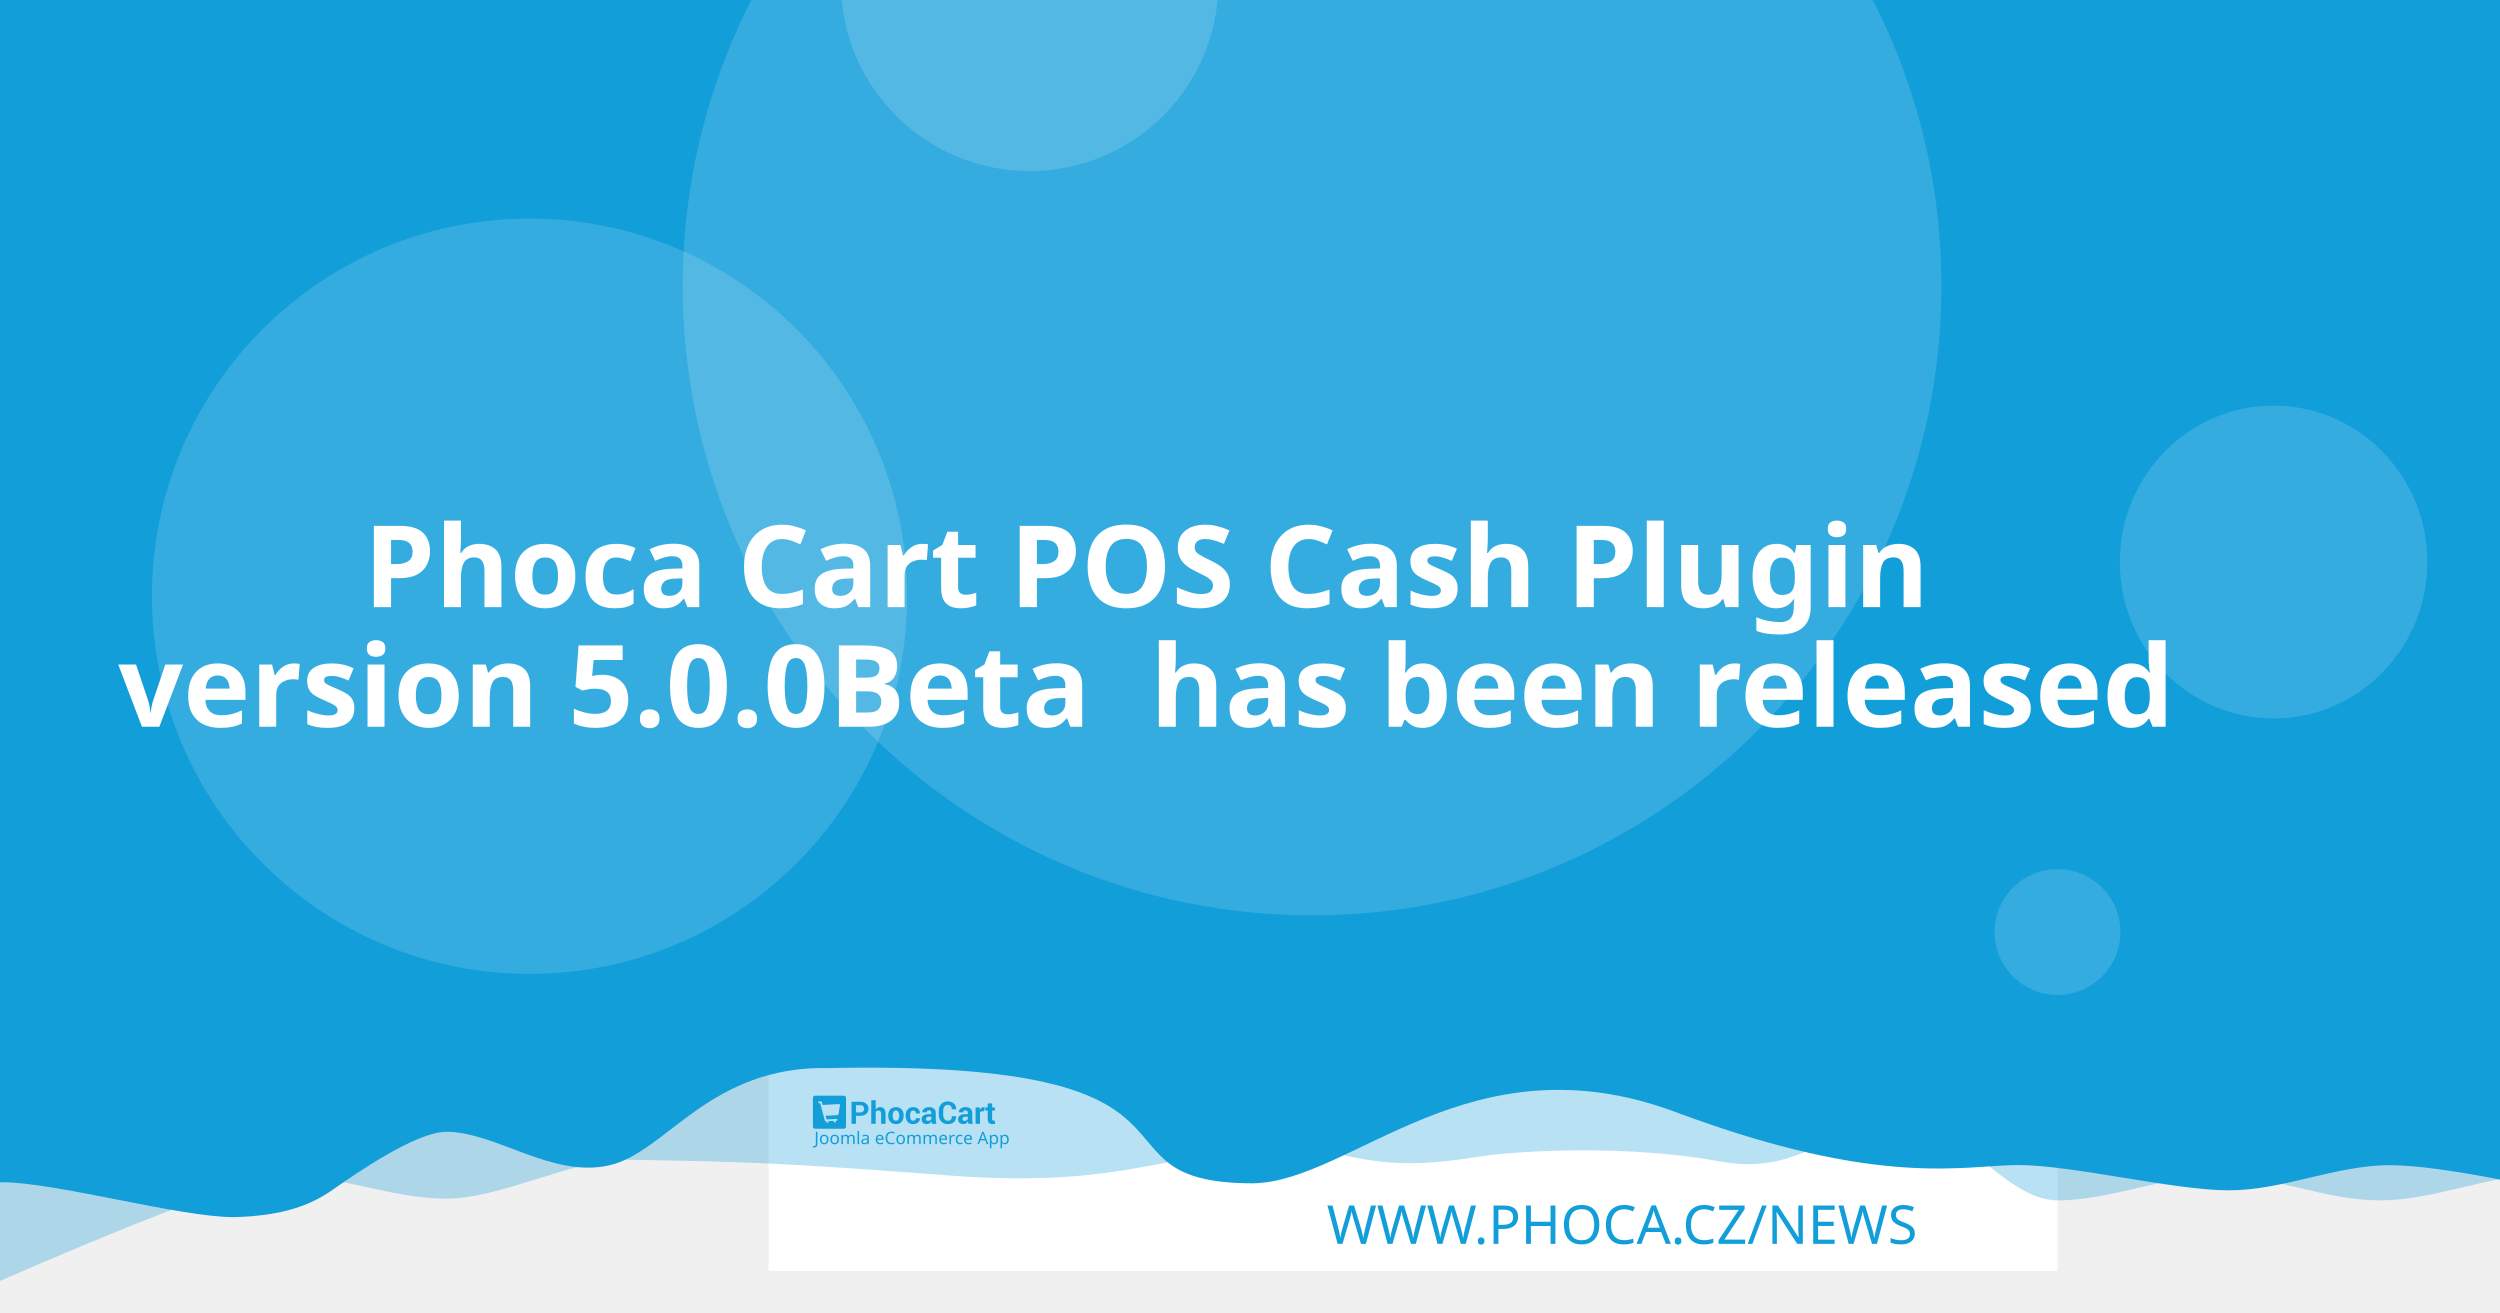
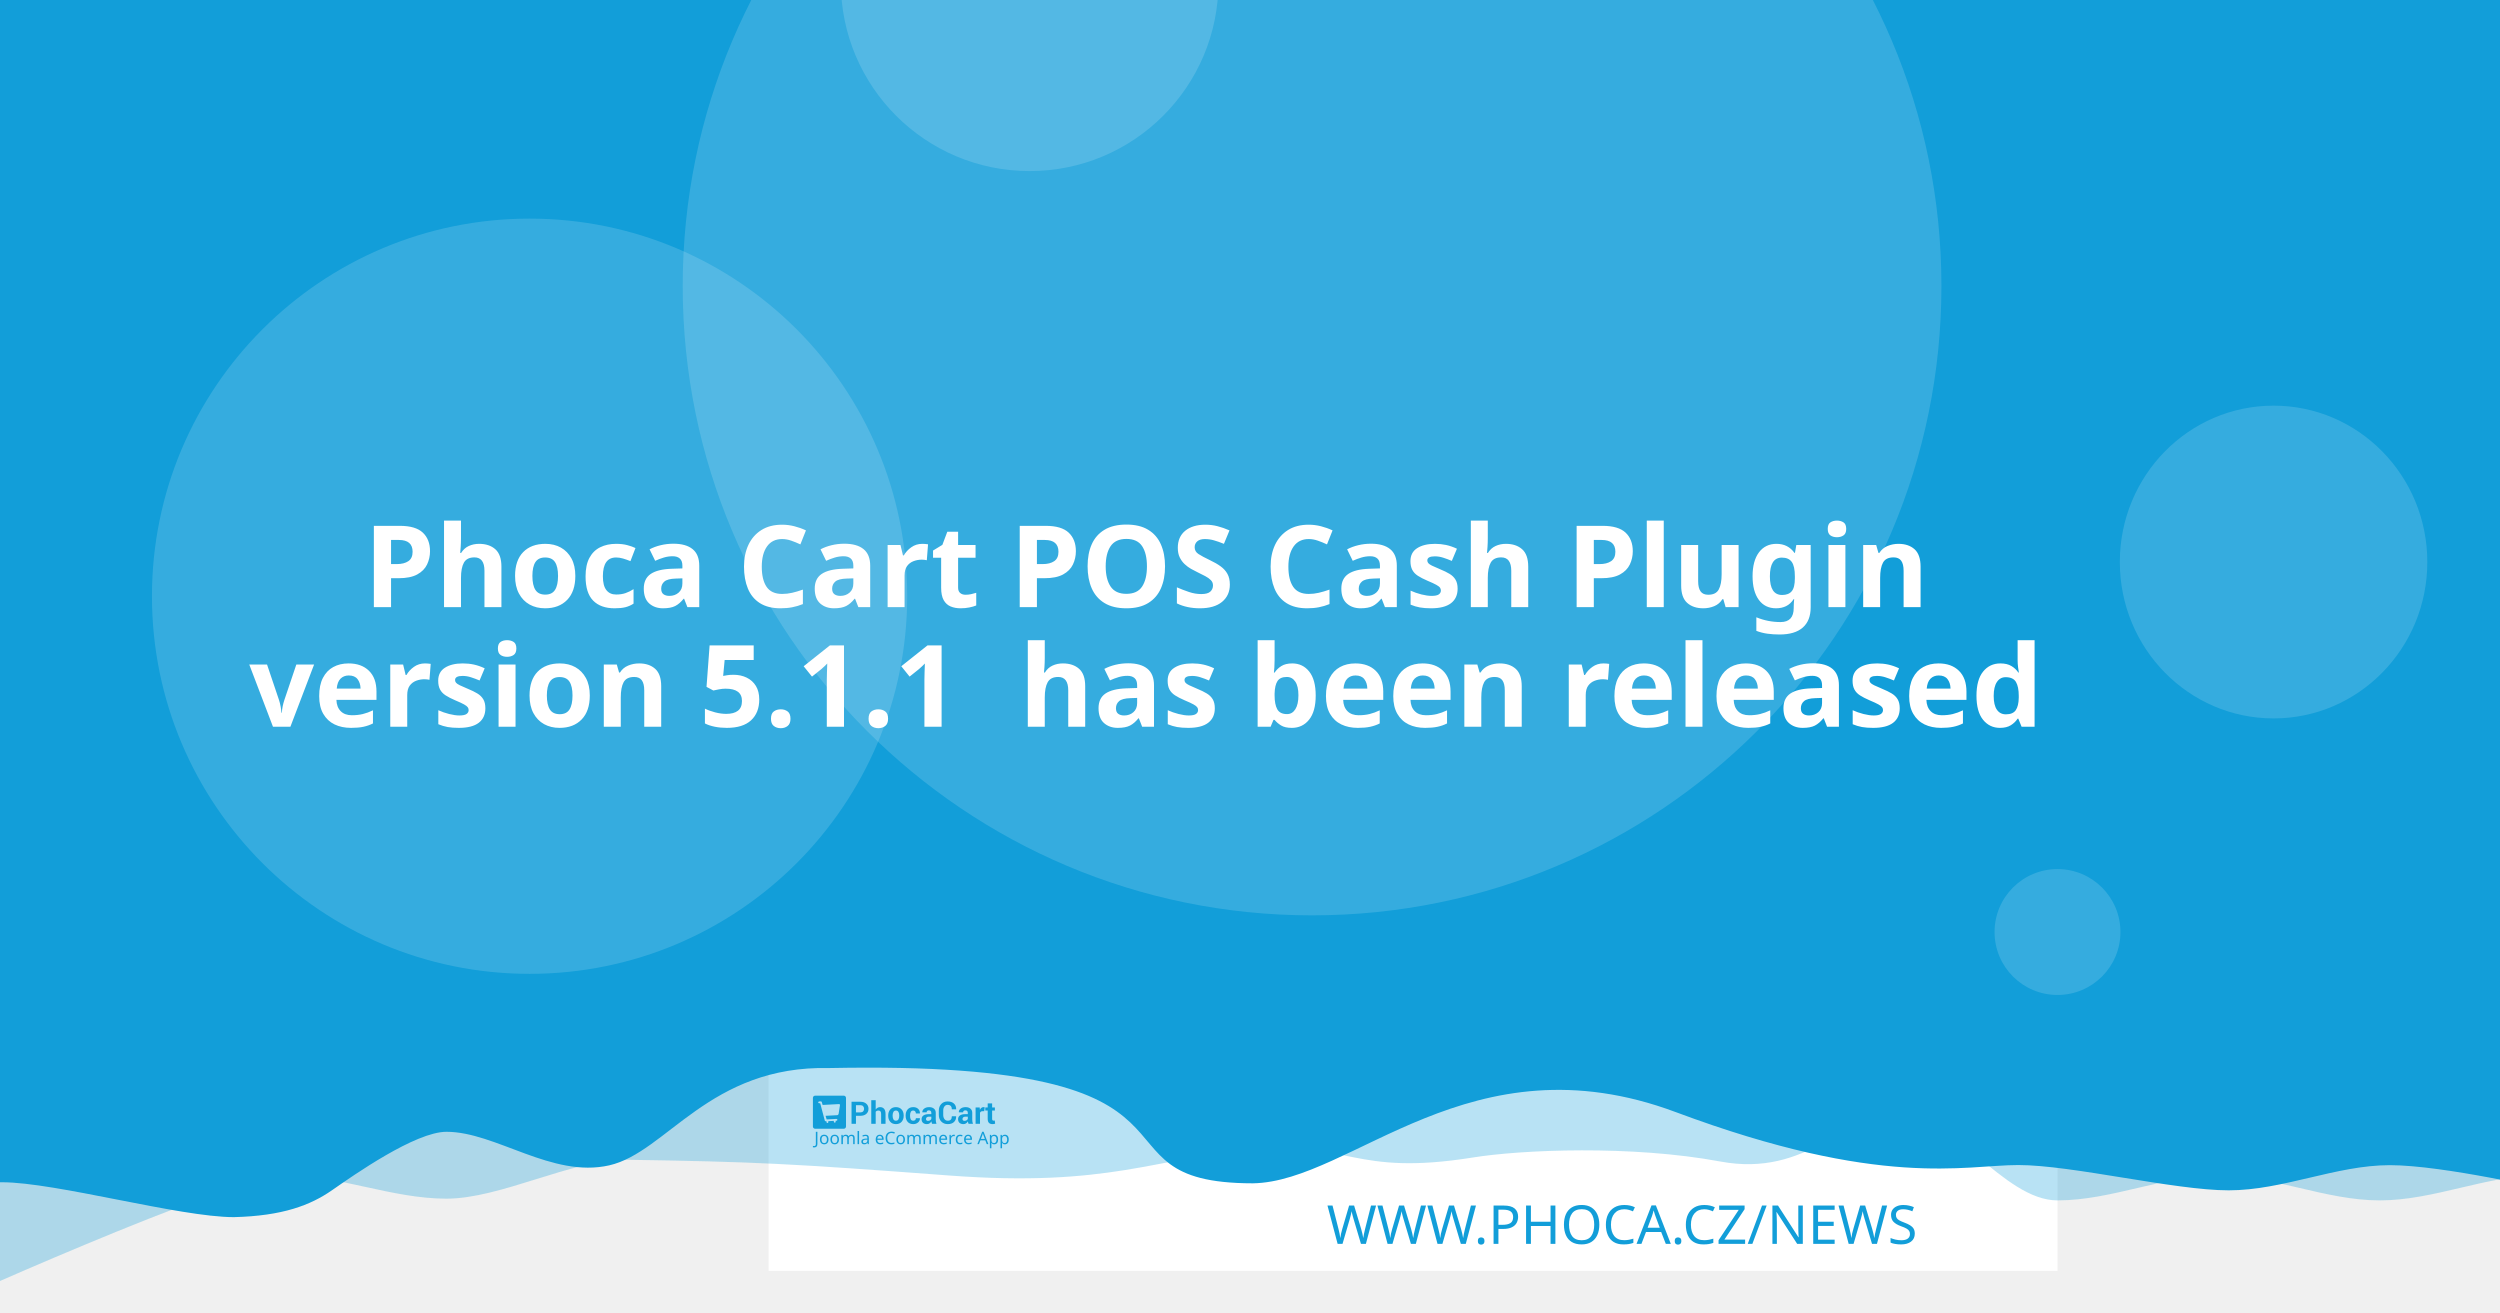
<svg xmlns="http://www.w3.org/2000/svg" width="1200" height="630" viewBox="0 0 1200 630" version="1.1" id="svg5">
  <defs id="defs2" />
  <g id="layer1">
    <path d="m 20.256,108.517 a 7.714,7.714 0 0 0 -7.714,7.714 v 97.981 a 7.714,7.714 0 0 0 7.714,7.714 h 97.976 a 7.714,7.714 0 0 0 7.714,-7.714 v -97.981 a 7.714,7.714 0 0 0 -7.714,-7.714 z m 19.435,19.56 c 0.714,-0.04 1.37,0.151 1.984,0.583 0.613,0.434 1.018,0.978 1.215,1.637 l 2.918,10.039 56.209,-2.948 c 1.002,-0.052 1.838,0.296 2.506,1.04 0.665,0.732 0.929,1.612 0.768,2.626 l -4.71,30.132 c -0.167,0.89 -0.688,1.809 -1.557,2.747 -0.869,0.95 -2.001,1.463 -3.38,1.537 l -39.707,2.079 3.671,12.389 33.562,-1.758 c 0.878,-0.049 1.633,0.215 2.28,0.783 0.632,0.583 0.971,1.312 1.019,2.19 0.046,0.878 -0.215,1.633 -0.783,2.28 -0.583,0.635 -1.312,0.974 -2.19,1.019 l -3.139,0.166 0.166,3.134 c 0.046,0.881 -0.215,1.638 -0.798,2.27 -0.571,0.647 -1.294,0.99 -2.174,1.034 -0.878,0.046 -1.635,-0.215 -2.27,-0.798 -0.647,-0.571 -0.984,-1.297 -1.03,-2.174 l -0.166,-3.134 -18.817,0.979 0.161,3.139 c 0.046,0.881 -0.212,1.638 -0.783,2.27 -0.583,0.647 -1.312,0.988 -2.19,1.034 -0.878,0.049 -1.633,-0.215 -2.28,-0.798 -0.635,-0.571 -0.974,-1.297 -1.019,-2.174 l -0.166,-3.139 -1.943,0.101 c -0.753,0.039 -1.441,-0.135 -2.079,-0.517 -0.623,-0.383 -1.068,-0.764 -1.341,-1.125 l -0.347,-0.613 -15.769,-59.624 -3.39,0.176 c -0.841,0.046 -1.586,-0.219 -2.245,-0.798 -0.659,-0.571 -1.009,-1.292 -1.055,-2.169 -0.046,-0.881 0.225,-1.635 0.824,-2.27 0.595,-0.647 1.308,-0.989 2.149,-1.034 z" style="fill:#ffffff;stroke-width:1.208;paint-order:stroke fill markers" id="path400" />
    <rect style="opacity:1;fill:#ffffff;stroke-width:6.042;stroke-linejoin:round;paint-order:stroke fill markers" id="rect723" width="618.676" height="618.676" x="368.924" y="-8.647" />
    <path id="rect4460" style="opacity:0.3;fill:#129ed9;fill-opacity:1;stroke-width:6.042;stroke-linejoin:round;paint-order:stroke fill markers" d="M 59.586,-3.814 H 1296.938 v 580.009 c 0,0 -51.556,-12.084 -77.334,-12.084 -25.778,0 -51.244,12.084 -77.335,12.084 -26.091,0 -51.556,-12.084 -77.334,-12.084 -25.778,0 -51.244,12.084 -77.335,12.084 -26.091,0 -50.615,-41.931 -76.393,-41.931 -25.778,0 -43.072,31.169 -85.504,23.256 -42.433,-7.913 -95.293,-5.729 -119.04,-1.869 -57.142,9.103 -59.508,-8.125 -105.573,-4.001 -46.065,4.124 -68.78,18.359 -145.373,12.602 -76.593,-5.757 -93.029,-6.595 -155.544,-7.578 -25.778,0 -59.826,18.693 -85.917,18.693 -26.091,0 -51.556,-11.254 -77.334,-11.254 -25.778,0 -172.338,66.428 -172.338,66.428 z" />
    <path id="rect4460-5" style="fill:#129ed9;fill-opacity:1;stroke-width:6.042;stroke-linejoin:round;paint-order:stroke fill markers" d="M -12.915,-8.647 H 1224.437 v 580.009 c 0,0 -51.556,-12.084 -77.334,-12.084 -25.778,0 -51.243,12.084 -77.334,12.084 -26.091,0 -75.228,-12.142 -101.006,-12.142 -25.778,0 -65.794,11.416 -164.408,-25.412 -98.613,-36.828 -155.373,33.433 -202.968,34.185 -85.545,-0.05 -3.558,-59.324 -203.248,-55.331 -57.687,-1.357 -78.127,40.433 -105.693,46.704 -27.566,6.271 -54.486,-16.105 -78.151,-16.105 -14.933,0 -44.462,20.77 -54.88,28.017 -10.418,7.247 -23.732,12.357 -47.124,12.95 -26.091,0 -85.565,-16.747 -111.343,-16.747 -25.778,0 -13.863,3.88 -13.863,3.88 z" />
    <circle style="opacity:0.15;fill:#ffffff;fill-opacity:1;stroke-width:6.042;stroke-linejoin:round;paint-order:stroke fill markers" id="path8376" cx="629.794" cy="137.279" r="302.088" />
    <text xml:space="preserve" style="font-style:normal;font-weight:normal;font-size:25.778px;line-height:1.25;font-family:sans-serif;fill:#129ed9;fill-opacity:1;stroke:none;stroke-width:1.208" x="953.817" y="597.071" id="text2910-3-7">
      <tspan id="tspan2908-6-5" x="953.817" y="597.071" style="font-style:normal;font-variant:normal;font-weight:300;font-stretch:normal;font-size:25.778px;font-family:Montserrat;-inkscape-font-specification:'Montserrat Light';text-align:end;text-anchor:end;fill:#129ed9;fill-opacity:1;stroke-width:1.208">WWW.PHOCA.CZ/NEWS</tspan>
    </text>
    <text xml:space="preserve" style="font-style:normal;font-variant:normal;font-weight:600;font-stretch:normal;font-size:54.666px;line-height:1.05;font-family:Rubik;-inkscape-font-specification:'Rubik Semi-Bold';fill:#ffffff;fill-opacity:1;stroke:none;stroke-width:1.577" x="600" y="234.034" id="text11252">
      <tspan x="600" y="234.034" id="tspan403" style="text-align:center;text-anchor:middle;stroke-width:1.577" />
      <tspan x="600" y="291.433" style="font-size:54.666px;text-align:center;text-anchor:middle;stroke-width:1.577" id="tspan444">Phoca Cart POS Cash Plugin</tspan>
-       <tspan x="600" y="348.833" id="tspan2906" style="font-size:54.666px;text-align:center;text-anchor:middle;stroke-width:1.577">version 5.0.0Beta
+       <tspan x="600" y="348.833" id="tspan2906" style="font-size:54.666px;text-align:center;text-anchor:middle;stroke-width:1.577">version 5.1.1
 has been released</tspan>
      <tspan x="600" y="406.232" id="tspan1994" style="font-size:54.666px;stroke-width:1.577" />
    </text>
    <circle style="opacity:0.15;fill:#ffffff;fill-opacity:1;stroke-width:6.042;stroke-linejoin:round;paint-order:stroke fill markers" id="path8376-9" cx="254.196" cy="286.191" r="181.253" />
    <circle style="opacity:0.15;fill:#ffffff;fill-opacity:1;stroke-width:6.042;stroke-linejoin:round;paint-order:stroke fill markers" id="path8376-6" cx="494.235" cy="-8.506" r="90.626" />
    <ellipse style="opacity:0.15;fill:#ffffff;fill-opacity:1;stroke-width:7.442;stroke-linejoin:round;paint-order:stroke fill markers" id="path8376-6-2" cx="1091.315" cy="269.776" rx="73.793" ry="75.059" />
    <g id="g8950" transform="matrix(0.360172,0,0,0.360172,498.6223,396.4642)" style="fill:#129ed9;fill-opacity:1;stroke-width:3.355">
      <g id="g895" transform="translate(-301.0409,359.4151)" style="fill:#129ed9;fill-opacity:1;stroke-width:3.355">
        <g transform="matrix(1.3333,0,0,-1.3333,-75.59,850.15)" fill="#ffffff" image-rendering="optimizeQuality" id="g280" style="clip-rule:evenodd;fill:#129ed9;fill-opacity:1;stroke-width:8.934;shape-rendering:geometricPrecision">
          <path d="m 99.728,617.49 v -7.994 h -4.423 v 22.031 h 8.784 c 2.532,0 4.527,-0.646 5.979,-1.937 1.452,-1.291 2.181,-2.99 2.181,-5.097 0,-2.107 -0.729,-3.801 -2.181,-5.082 -1.452,-1.281 -3.446,-1.921 -5.979,-1.921 z m 0,3.408 h 4.361 c 1.23,0 2.165,0.336 2.801,1.002 0.635,0.671 0.951,1.523 0.951,2.561 0,1.059 -0.315,1.932 -0.946,2.623 -0.63,0.687 -1.566,1.033 -2.806,1.033 H 99.728 Z" id="path262" style="fill:#129ed9;fill-opacity:1;stroke-width:3.355" />
          <path d="m 119.45,623.79 c 0.517,0.749 1.147,1.327 1.891,1.746 0.749,0.418 1.576,0.63 2.485,0.63 1.705,0 3.043,-0.568 4.02,-1.704 0.971,-1.131 1.457,-2.887 1.457,-5.252 v -9.714 h -4.418 v 9.76 c 0,1.276 -0.227,2.174 -0.677,2.706 -0.445,0.532 -1.116,0.795 -2.005,0.795 -0.605,0 -1.137,-0.108 -1.602,-0.325 -0.465,-0.217 -0.847,-0.522 -1.152,-0.919 v -12.017 h -4.418 v 23.611 h 4.418 z" id="path264" style="fill:#129ed9;fill-opacity:1;stroke-width:3.355" />
          <path d="m 131.96,617.83 c 0,2.438 0.682,4.436 2.046,5.996 1.359,1.554 3.25,2.334 5.663,2.334 2.418,0 4.315,-0.774 5.689,-2.329 1.375,-1.549 2.062,-3.553 2.062,-6.001 v -0.32 c 0,-2.458 -0.687,-4.462 -2.051,-6.011 -1.369,-1.544 -3.261,-2.319 -5.674,-2.319 -2.418,0 -4.315,0.775 -5.684,2.319 -1.364,1.549 -2.051,3.553 -2.051,6.011 z m 4.408,-0.31 c 0,-1.487 0.264,-2.68 0.785,-3.584 0.527,-0.899 1.375,-1.348 2.542,-1.348 1.142,0 1.979,0.454 2.506,1.358 0.532,0.904 0.796,2.097 0.796,3.574 v 0.315 c 0,1.446 -0.269,2.629 -0.801,3.542 -0.537,0.914 -1.38,1.374 -2.527,1.374 -1.142,0 -1.979,-0.46 -2.506,-1.379 -0.532,-0.919 -0.796,-2.102 -0.796,-3.537 z" id="path266" style="fill:#129ed9;fill-opacity:1;stroke-width:3.355" />
          <path d="m 157.01,612.59 c 0.79,0 1.421,0.227 1.891,0.682 0.475,0.454 0.713,1.064 0.713,1.828 h 4.015 l 0.041,-0.093 c 0.041,-1.653 -0.579,-3.037 -1.871,-4.152 -1.287,-1.116 -2.883,-1.673 -4.79,-1.673 -2.439,0 -4.325,0.769 -5.648,2.314 -1.318,1.544 -1.979,3.522 -1.979,5.944 v 0.449 c 0,2.412 0.656,4.395 1.974,5.944 1.317,1.554 3.198,2.329 5.638,2.329 2.02,0 3.648,-0.573 4.883,-1.725 1.235,-1.151 1.835,-2.664 1.793,-4.539 l -0.031,-0.088 h -4.026 c 0,0.842 -0.233,1.544 -0.698,2.107 -0.46,0.558 -1.101,0.837 -1.922,0.837 -1.168,0 -1.995,-0.454 -2.475,-1.358 -0.476,-0.904 -0.718,-2.071 -0.718,-3.496 v -0.454 c 0,-1.456 0.243,-2.628 0.718,-3.522 0.48,-0.888 1.312,-1.332 2.491,-1.332" id="path268" style="fill:#129ed9;fill-opacity:1;stroke-width:3.355" />
          <path d="m 175.8,609.49 c -0.165,0.372 -0.305,0.764 -0.419,1.183 -0.119,0.413 -0.202,0.837 -0.248,1.27 -0.455,-0.8 -1.054,-1.456 -1.798,-1.978 -0.739,-0.521 -1.628,-0.785 -2.656,-0.785 -1.715,0 -3.038,0.439 -3.963,1.322 -0.93,0.883 -1.395,2.086 -1.395,3.604 0,1.606 0.62,2.845 1.855,3.729 1.235,0.883 3.038,1.322 5.41,1.322 h 2.47 v 1.301 c 0,0.785 -0.207,1.394 -0.62,1.828 -0.413,0.434 -1.023,0.651 -1.834,0.651 -0.713,0 -1.266,-0.175 -1.653,-0.522 -0.393,-0.346 -0.584,-0.826 -0.584,-1.446 l -4.268,0.016 -0.016,0.093 c -0.072,1.379 0.527,2.572 1.798,3.579 1.271,1.002 2.946,1.503 5.013,1.503 1.958,0 3.545,-0.496 4.769,-1.492 1.22,-0.992 1.829,-2.406 1.829,-4.24 v -6.76 c 0,-0.769 0.062,-1.492 0.176,-2.164 0.119,-0.676 0.299,-1.348 0.553,-2.014 z m -4.046,2.943 c 0.78,0 1.468,0.191 2.077,0.574 0.605,0.382 1.013,0.826 1.225,1.332 v 2.308 h -2.47 c -0.935,0 -1.648,-0.232 -2.134,-0.702 -0.481,-0.47 -0.724,-1.033 -0.724,-1.699 0,-0.542 0.181,-0.981 0.542,-1.312 0.367,-0.336 0.858,-0.501 1.483,-0.501" id="path270" style="fill:#129ed9;fill-opacity:1;stroke-width:3.355" />
          <path d="m 199.84,617.01 0.031,-0.088 c 0.041,-2.37 -0.682,-4.25 -2.17,-5.645 -1.488,-1.394 -3.555,-2.091 -6.201,-2.091 -2.656,0 -4.811,0.852 -6.464,2.556 -1.653,1.704 -2.486,3.894 -2.486,6.579 v 4.369 c 0,2.67 0.812,4.86 2.424,6.574 1.617,1.715 3.715,2.572 6.299,2.572 2.723,0 4.852,-0.697 6.386,-2.097 1.535,-1.399 2.284,-3.305 2.243,-5.717 l -0.031,-0.088 h -4.299 c 0,1.451 -0.346,2.561 -1.044,3.336 -0.698,0.769 -1.783,1.157 -3.255,1.157 -1.323,0 -2.372,-0.537 -3.147,-1.606 -0.78,-1.074 -1.168,-2.438 -1.168,-4.1 v -4.39 c 0,-1.683 0.408,-3.057 1.225,-4.131 0.822,-1.069 1.922,-1.606 3.317,-1.606 1.38,0 2.403,0.372 3.064,1.11 0.661,0.744 0.992,1.844 0.992,3.305 z" id="path272" style="fill:#129ed9;fill-opacity:1;stroke-width:3.355" />
          <path d="m 212.27,609.49 c -0.165,0.372 -0.305,0.764 -0.419,1.183 -0.119,0.413 -0.202,0.837 -0.248,1.27 -0.455,-0.8 -1.054,-1.456 -1.798,-1.978 -0.739,-0.521 -1.628,-0.785 -2.656,-0.785 -1.716,0 -3.038,0.439 -3.963,1.322 -0.93,0.883 -1.395,2.086 -1.395,3.604 0,1.606 0.62,2.845 1.855,3.729 1.235,0.883 3.039,1.322 5.41,1.322 h 2.47 v 1.301 c 0,0.785 -0.207,1.394 -0.62,1.828 -0.413,0.434 -1.023,0.651 -1.834,0.651 -0.713,0 -1.266,-0.175 -1.654,-0.522 -0.393,-0.346 -0.584,-0.826 -0.584,-1.446 l -4.268,0.016 -0.016,0.093 c -0.072,1.379 0.527,2.572 1.798,3.579 1.271,1.002 2.945,1.503 5.013,1.503 1.958,0 3.545,-0.496 4.769,-1.492 1.22,-0.992 1.829,-2.406 1.829,-4.24 v -6.76 c 0,-0.769 0.062,-1.492 0.176,-2.164 0.119,-0.676 0.3,-1.348 0.553,-2.014 z m -4.046,2.943 c 0.78,0 1.468,0.191 2.077,0.574 0.605,0.382 1.013,0.826 1.224,1.332 v 2.308 h -2.47 c -0.935,0 -1.649,-0.232 -2.134,-0.702 -0.481,-0.47 -0.723,-1.033 -0.723,-1.699 0,-0.542 0.181,-0.981 0.542,-1.312 0.367,-0.336 0.858,-0.501 1.483,-0.501" id="path274" style="fill:#129ed9;fill-opacity:1;stroke-width:3.355" />
          <path d="m 227.92,622.06 -1.617,0.046 c -0.656,0 -1.199,-0.134 -1.623,-0.408 -0.423,-0.274 -0.744,-0.656 -0.966,-1.152 v -11.052 h -4.408 v 16.36 h 4.103 l 0.196,-2.422 c 0.382,0.857 0.883,1.528 1.494,2.009 0.61,0.48 1.312,0.723 2.108,0.723 0.223,0 0.429,-0.015 0.615,-0.052 0.186,-0.036 0.377,-0.077 0.568,-0.129 z" id="path276" style="fill:#129ed9;fill-opacity:1;stroke-width:3.355" />
          <path d="m 235.83,629.86 v -4.007 h 2.754 v -3.099 H 235.83 v -8.33 c 0,-0.635 0.129,-1.09 0.393,-1.363 0.263,-0.274 0.615,-0.408 1.059,-0.408 0.232,0 0.434,0.01 0.599,0.036 0.166,0.026 0.362,0.072 0.579,0.129 l 0.383,-3.181 c -0.445,-0.155 -0.878,-0.268 -1.302,-0.341 -0.424,-0.078 -0.884,-0.114 -1.38,-0.114 -1.524,0 -2.697,0.418 -3.519,1.255 -0.822,0.837 -1.235,2.159 -1.235,3.977 v 8.34 h -2.392 v 3.099 h 2.392 v 4.007 z" id="path278" style="fill:#129ed9;fill-opacity:1;stroke-width:3.355" />
        </g>
        <g fill="#ffffff" fill-rule="evenodd" image-rendering="optimizeQuality" stroke-width="1.934" aria-label="Joomla eCommerce App" id="g318" style="clip-rule:evenodd;fill:#129ed9;fill-opacity:1;shape-rendering:geometricPrecision">
          <path d="M 1.704,69 Q 1.151,69 0.736,68.908 0.321,68.839 -0.002,68.7 v -1.752 q 0.369,0.092 0.784,0.161 0.415,0.069 0.876,0.069 0.576,0 1.083,-0.231 0.53,-0.231 0.853,-0.807 0.323,-0.576 0.323,-1.614 v -16.368 h 2.075 v 16.206 q 0,2.374 -1.176,3.504 -1.176,1.13 -3.112,1.13 z" id="path282" style="fill:#129ed9;fill-opacity:1;stroke-width:1.934" />
          <path d="m 20.792,58.419 q 0,3.066 -1.568,4.749 -1.545,1.683 -4.196,1.683 -1.637,0 -2.928,-0.738 -1.268,-0.761 -2.006,-2.19 -0.738,-1.452 -0.738,-3.504 0,-3.066 1.545,-4.726 1.545,-1.66 4.196,-1.66 1.683,0 2.951,0.761 1.291,0.738 2.006,2.167 0.738,1.406 0.738,3.458 z m -9.336,0 q 0,2.19 0.853,3.481 0.876,1.268 2.766,1.268 1.867,0 2.743,-1.268 0.876,-1.291 0.876,-3.481 0,-2.19 -0.876,-3.435 -0.876,-1.245 -2.766,-1.245 -1.89,0 -2.743,1.245 -0.853,1.245 -0.853,3.435 z" id="path284" style="fill:#129ed9;fill-opacity:1;stroke-width:1.934" />
          <path d="m 34.739,58.419 q 0,3.066 -1.568,4.749 -1.545,1.683 -4.196,1.683 -1.637,0 -2.928,-0.738 -1.268,-0.761 -2.006,-2.19 -0.738,-1.452 -0.738,-3.504 0,-3.066 1.545,-4.726 1.545,-1.66 4.196,-1.66 1.683,0 2.951,0.761 1.291,0.738 2.006,2.167 0.738,1.406 0.738,3.458 z m -9.336,0 q 0,2.19 0.853,3.481 0.876,1.268 2.766,1.268 1.867,0 2.743,-1.268 0.876,-1.291 0.876,-3.481 0,-2.19 -0.876,-3.435 -0.876,-1.245 -2.766,-1.245 -1.89,0 -2.743,1.245 -0.853,1.245 -0.853,3.435 z" id="path286" style="fill:#129ed9;fill-opacity:1;stroke-width:1.934" />
          <path d="m 51.499,52.033 q 2.098,0 3.135,1.083 1.037,1.06 1.037,3.458 V 64.62 H 53.666 v -7.953 q 0,-2.928 -2.513,-2.928 -1.798,0 -2.582,1.037 -0.761,1.037 -0.761,3.02 V 64.62 h -2.006 v -7.953 q 0,-2.928 -2.536,-2.928 -1.867,0 -2.582,1.153 -0.715,1.153 -0.715,3.32 v 6.409 h -2.029 v -12.356 h 1.637 l 0.3,1.683 h 0.115 q 0.576,-0.968 1.545,-1.429 0.991,-0.484 2.098,-0.484 2.905,0 3.781,2.075 h 0.115 q 0.622,-1.06 1.683,-1.568 1.083,-0.507 2.282,-0.507 z" id="path288" style="fill:#129ed9;fill-opacity:1;stroke-width:1.934" />
          <path d="M 61.527,64.62 H 59.498 V 47.1 h 2.029 z" id="path290" style="fill:#129ed9;fill-opacity:1;stroke-width:1.934" />
          <path d="m 70.126,52.056 q 2.259,0 3.343,0.991 1.083,0.991 1.083,3.158 v 8.414 h -1.475 l -0.392,-1.752 h -0.092 q -0.807,1.014 -1.706,1.498 -0.876,0.484 -2.444,0.484 -1.683,0 -2.789,-0.876 -1.107,-0.899 -1.107,-2.789 0,-1.844 1.452,-2.836 1.452,-1.014 4.472,-1.107 l 2.098,-0.069 v -0.738 q 0,-1.545 -0.669,-2.144 -0.669,-0.599 -1.89,-0.599 -0.968,0 -1.844,0.3 -0.876,0.277 -1.637,0.645 l -0.622,-1.522 q 0.807,-0.438 1.913,-0.738 1.107,-0.323 2.305,-0.323 z m 0.599,6.593 q -2.305,0.092 -3.204,0.738 -0.876,0.645 -0.876,1.821 0,1.037 0.622,1.522 0.645,0.484 1.637,0.484 1.568,0 2.605,-0.853 1.037,-0.876 1.037,-2.674 v -1.107 z" id="path292" style="fill:#129ed9;fill-opacity:1;stroke-width:1.934" />
          <path d="m 89.144,52.033 q 1.591,0 2.72,0.692 1.153,0.692 1.752,1.96 0.622,1.245 0.622,2.928 v 1.222 h -8.46 q 0.046,2.098 1.06,3.204 1.037,1.083 2.882,1.083 1.176,0 2.075,-0.207 0.922,-0.231 1.89,-0.645 v 1.775 q -0.945,0.415 -1.867,0.599 -0.922,0.207 -2.19,0.207 -1.752,0 -3.112,-0.715 -1.337,-0.715 -2.098,-2.121 -0.738,-1.429 -0.738,-3.481 0,-2.029 0.669,-3.481 0.692,-1.452 1.913,-2.236 1.245,-0.784 2.882,-0.784 z m -0.023,1.66 q -1.452,0 -2.305,0.945 -0.83,0.922 -0.991,2.582 h 6.293 q -0.023,-1.568 -0.738,-2.536 -0.715,-0.991 -2.259,-0.991 z" id="path294" style="fill:#129ed9;fill-opacity:1;stroke-width:1.934" />
          <path d="m 104.71,49.751 q -2.651,0 -4.173,1.775 -1.522,1.775 -1.522,4.864 0,3.066 1.406,4.864 1.429,1.775 4.265,1.775 1.083,0 2.052,-0.184 0.968,-0.184 1.89,-0.461 v 1.798 q -0.922,0.346 -1.913,0.507 -0.968,0.161 -2.328,0.161 -2.513,0 -4.196,-1.037 -1.683,-1.037 -2.536,-2.951 -0.83,-1.913 -0.83,-4.495 0,-2.49 0.899,-4.38 0.922,-1.913 2.697,-2.974 1.775,-1.083 4.311,-1.083 2.605,0 4.541,0.968 l -0.83,1.752 q -0.761,-0.346 -1.706,-0.622 -0.922,-0.277 -2.029,-0.277 z" id="path296" style="fill:#129ed9;fill-opacity:1;stroke-width:1.934" />
          <path d="m 122.69,58.419 q 0,3.066 -1.568,4.749 -1.545,1.683 -4.196,1.683 -1.637,0 -2.928,-0.738 -1.268,-0.761 -2.006,-2.19 -0.738,-1.452 -0.738,-3.504 0,-3.066 1.545,-4.726 1.545,-1.66 4.196,-1.66 1.683,0 2.951,0.761 1.291,0.738 2.006,2.167 0.738,1.406 0.738,3.458 z m -9.336,0 q 0,2.19 0.853,3.481 0.876,1.268 2.766,1.268 1.867,0 2.743,-1.268 0.876,-1.291 0.876,-3.481 0,-2.19 -0.876,-3.435 -0.876,-1.245 -2.766,-1.245 -1.89,0 -2.743,1.245 -0.853,1.245 -0.853,3.435 z" id="path298" style="fill:#129ed9;fill-opacity:1;stroke-width:1.934" />
          <path d="m 139.45,52.033 q 2.098,0 3.135,1.083 1.037,1.06 1.037,3.458 V 64.62 h -2.006 v -7.953 q 0,-2.928 -2.513,-2.928 -1.798,0 -2.582,1.037 -0.761,1.037 -0.761,3.02 V 64.62 h -2.006 v -7.953 q 0,-2.928 -2.536,-2.928 -1.867,0 -2.582,1.153 -0.715,1.153 -0.715,3.32 v 6.409 h -2.029 v -12.356 h 1.637 l 0.3,1.683 h 0.115 q 0.576,-0.968 1.545,-1.429 0.991,-0.484 2.098,-0.484 2.905,0 3.781,2.075 h 0.115 q 0.622,-1.06 1.683,-1.568 1.083,-0.507 2.282,-0.507 z" id="path300" style="fill:#129ed9;fill-opacity:1;stroke-width:1.934" />
          <path d="m 161,52.033 q 2.098,0 3.135,1.083 1.037,1.06 1.037,3.458 V 64.62 h -2.006 v -7.953 q 0,-2.928 -2.513,-2.928 -1.798,0 -2.582,1.037 -0.761,1.037 -0.761,3.02 V 64.62 h -2.006 v -7.953 q 0,-2.928 -2.536,-2.928 -1.867,0 -2.582,1.153 -0.715,1.153 -0.715,3.32 v 6.409 h -2.029 v -12.356 h 1.637 l 0.3,1.683 h 0.115 q 0.576,-0.968 1.545,-1.429 0.991,-0.484 2.098,-0.484 2.905,0 3.781,2.075 h 0.115 q 0.622,-1.06 1.683,-1.568 1.083,-0.507 2.282,-0.507 z" id="path302" style="fill:#129ed9;fill-opacity:1;stroke-width:1.934" />
          <path d="m 173.77,52.033 q 1.591,0 2.72,0.692 1.153,0.692 1.752,1.96 0.622,1.245 0.622,2.928 v 1.222 h -8.46 q 0.046,2.098 1.06,3.204 1.037,1.083 2.882,1.083 1.176,0 2.075,-0.207 0.922,-0.231 1.89,-0.645 v 1.775 q -0.945,0.415 -1.867,0.599 -0.922,0.207 -2.19,0.207 -1.752,0 -3.112,-0.715 -1.337,-0.715 -2.098,-2.121 -0.738,-1.429 -0.738,-3.481 0,-2.029 0.669,-3.481 0.692,-1.452 1.913,-2.236 1.245,-0.784 2.882,-0.784 z m -0.023,1.66 q -1.452,0 -2.305,0.945 -0.83,0.922 -0.991,2.582 h 6.293 q -0.023,-1.568 -0.738,-2.536 -0.715,-0.991 -2.259,-0.991 z" id="path304" style="fill:#129ed9;fill-opacity:1;stroke-width:1.934" />
          <path d="m 187.76,52.033 q 0.346,0 0.738,0.046 0.415,0.023 0.715,0.092 l -0.254,1.867 q -0.3,-0.069 -0.669,-0.115 -0.346,-0.046 -0.669,-0.046 -0.945,0 -1.775,0.53 -0.83,0.507 -1.337,1.452 -0.484,0.922 -0.484,2.167 v 6.593 h -2.029 v -12.356 h 1.66 l 0.231,2.259 h 0.092 q 0.599,-1.014 1.545,-1.752 0.945,-0.738 2.236,-0.738 z" id="path306" style="fill:#129ed9;fill-opacity:1;stroke-width:1.934" />
          <path d="m 196.02,64.851 q -1.637,0 -2.928,-0.669 -1.268,-0.669 -2.006,-2.075 -0.715,-1.406 -0.715,-3.596 0,-2.282 0.761,-3.712 0.761,-1.429 2.052,-2.098 1.314,-0.669 2.974,-0.669 0.945,0 1.821,0.207 0.876,0.184 1.429,0.461 l -0.622,1.683 q -0.553,-0.207 -1.291,-0.392 -0.738,-0.184 -1.383,-0.184 -3.642,0 -3.642,4.68 0,2.236 0.876,3.435 0.899,1.176 2.651,1.176 1.014,0 1.775,-0.207 0.784,-0.207 1.429,-0.507 v 1.798 q -0.622,0.323 -1.383,0.484 -0.738,0.184 -1.798,0.184 z" id="path308" style="fill:#129ed9;fill-opacity:1;stroke-width:1.934" />
          <path d="m 206.9,52.033 q 1.591,0 2.72,0.692 1.153,0.692 1.752,1.96 0.622,1.245 0.622,2.928 v 1.222 h -8.46 q 0.046,2.098 1.06,3.204 1.037,1.083 2.882,1.083 1.176,0 2.075,-0.207 0.922,-0.231 1.89,-0.645 v 1.775 q -0.945,0.415 -1.867,0.599 -0.922,0.207 -2.19,0.207 -1.752,0 -3.112,-0.715 -1.337,-0.715 -2.098,-2.121 -0.738,-1.429 -0.738,-3.481 0,-2.029 0.669,-3.481 0.692,-1.452 1.913,-2.236 1.245,-0.784 2.882,-0.784 z m -0.023,1.66 q -1.452,0 -2.305,0.945 -0.83,0.922 -0.991,2.582 h 6.293 q -0.023,-1.568 -0.738,-2.536 -0.715,-0.991 -2.259,-0.991 z" id="path310" style="fill:#129ed9;fill-opacity:1;stroke-width:1.934" />
          <path d="m 231.73,64.62 -1.983,-5.095 h -6.524 l -1.96,5.095 h -2.098 l 6.432,-16.529 h 1.867 l 6.409,16.529 z m -4.449,-11.918 q -0.069,-0.184 -0.231,-0.669 -0.161,-0.484 -0.323,-0.991 -0.138,-0.53 -0.231,-0.807 -0.161,0.715 -0.369,1.406 -0.207,0.669 -0.346,1.06 l -1.867,4.979 h 5.21 z" id="path312" style="fill:#129ed9;fill-opacity:1;stroke-width:1.934" />
          <path d="m 241.73,52.033 q 2.282,0 3.665,1.591 1.406,1.591 1.406,4.795 0,3.158 -1.406,4.795 -1.383,1.637 -3.688,1.637 -1.429,0 -2.374,-0.53 -0.922,-0.553 -1.452,-1.268 h -0.138 q 0.046,0.392 0.092,0.991 0.046,0.599 0.046,1.037 v 5.072 h -2.029 v -17.889 h 1.66 l 0.277,1.683 h 0.092 q 0.553,-0.807 1.452,-1.36 0.899,-0.553 2.397,-0.553 z m -0.369,1.706 q -1.89,0 -2.674,1.06 -0.761,1.06 -0.807,3.227 v 0.392 q 0,2.282 0.738,3.527 0.761,1.222 2.789,1.222 1.13,0 1.844,-0.622 0.738,-0.622 1.083,-1.683 0.369,-1.083 0.369,-2.467 0,-2.121 -0.83,-3.389 -0.807,-1.268 -2.513,-1.268 z" id="path314" style="fill:#129ed9;fill-opacity:1;stroke-width:1.934" />
          <path d="m 255.91,52.033 q 2.282,0 3.665,1.591 1.406,1.591 1.406,4.795 0,3.158 -1.406,4.795 -1.383,1.637 -3.688,1.637 -1.429,0 -2.374,-0.53 -0.922,-0.553 -1.452,-1.268 h -0.138 q 0.046,0.392 0.092,0.991 0.046,0.599 0.046,1.037 v 5.072 h -2.029 v -17.889 h 1.66 l 0.277,1.683 h 0.092 q 0.553,-0.807 1.452,-1.36 0.899,-0.553 2.397,-0.553 z m -0.369,1.706 q -1.89,0 -2.674,1.06 -0.761,1.06 -0.807,3.227 v 0.392 q 0,2.282 0.738,3.527 0.761,1.222 2.789,1.222 1.13,0 1.844,-0.622 0.738,-0.622 1.083,-1.683 0.369,-1.083 0.369,-2.467 0,-2.121 -0.83,-3.389 -0.807,-1.268 -2.513,-1.268 z" id="path316" style="fill:#129ed9;fill-opacity:1;stroke-width:1.934" />
        </g>
        <path d="M 3,0 A 3,3 0 0 0 0,3 v 38.107 a 3,3 0 0 0 3,3 h 38.105 a 3,3 0 0 0 3,-3 V 3 a 3,3 0 0 0 -3,-3 z m 7.559,7.607 c 0.278,-0.015 0.533,0.059 0.771,0.227 0.239,0.169 0.396,0.38 0.473,0.637 l 1.135,3.904 21.861,-1.147 c 0.39,-0.02 0.715,0.115 0.975,0.404 0.259,0.285 0.361,0.627 0.299,1.022 l -1.832,11.719 c -0.065,0.346 -0.268,0.703 -0.605,1.068 -0.338,0.37 -0.778,0.569 -1.315,0.598 l -15.443,0.809 1.428,4.818 13.053,-0.684 c 0.341,-0.019 0.635,0.084 0.887,0.305 0.246,0.227 0.378,0.51 0.396,0.852 0.018,0.341 -0.084,0.635 -0.305,0.887 -0.227,0.247 -0.51,0.379 -0.852,0.396 l -1.221,0.064 0.064,1.219 c 0.018,0.343 -0.084,0.637 -0.311,0.883 -0.222,0.252 -0.503,0.385 -0.846,0.402 -0.341,0.018 -0.636,-0.084 -0.883,-0.311 -0.252,-0.222 -0.383,-0.504 -0.4,-0.846 l -0.064,-1.219 -7.318,0.381 0.062,1.221 c 0.018,0.343 -0.083,0.637 -0.305,0.883 -0.227,0.252 -0.51,0.384 -0.852,0.402 -0.341,0.019 -0.635,-0.084 -0.887,-0.311 -0.247,-0.222 -0.379,-0.504 -0.396,-0.846 l -0.064,-1.221 -0.756,0.039 c -0.293,0.015 -0.561,-0.052 -0.809,-0.201 -0.242,-0.149 -0.415,-0.297 -0.521,-0.438 l -0.135,-0.238 -6.133,-23.189 -1.318,0.068 C 8.066,10.184 7.776,10.082 7.52,9.856 7.263,9.634 7.127,9.354 7.11,9.012 7.092,8.67 7.197,8.377 7.43,8.13 7.661,7.878 7.939,7.745 8.266,7.727 Z" fill="#ffffff" style="fill:#129ed9;fill-opacity:1;stroke-width:8.934;paint-order:stroke fill markers" id="path334" />
      </g>
    </g>
    <circle style="opacity:0.15;fill:#ffffff;fill-opacity:1;stroke-width:6.042;stroke-linejoin:round;paint-order:stroke fill markers" id="path8376-6-2-1" cx="987.6" cy="447.37" r="30.209" />
  </g>
</svg>
